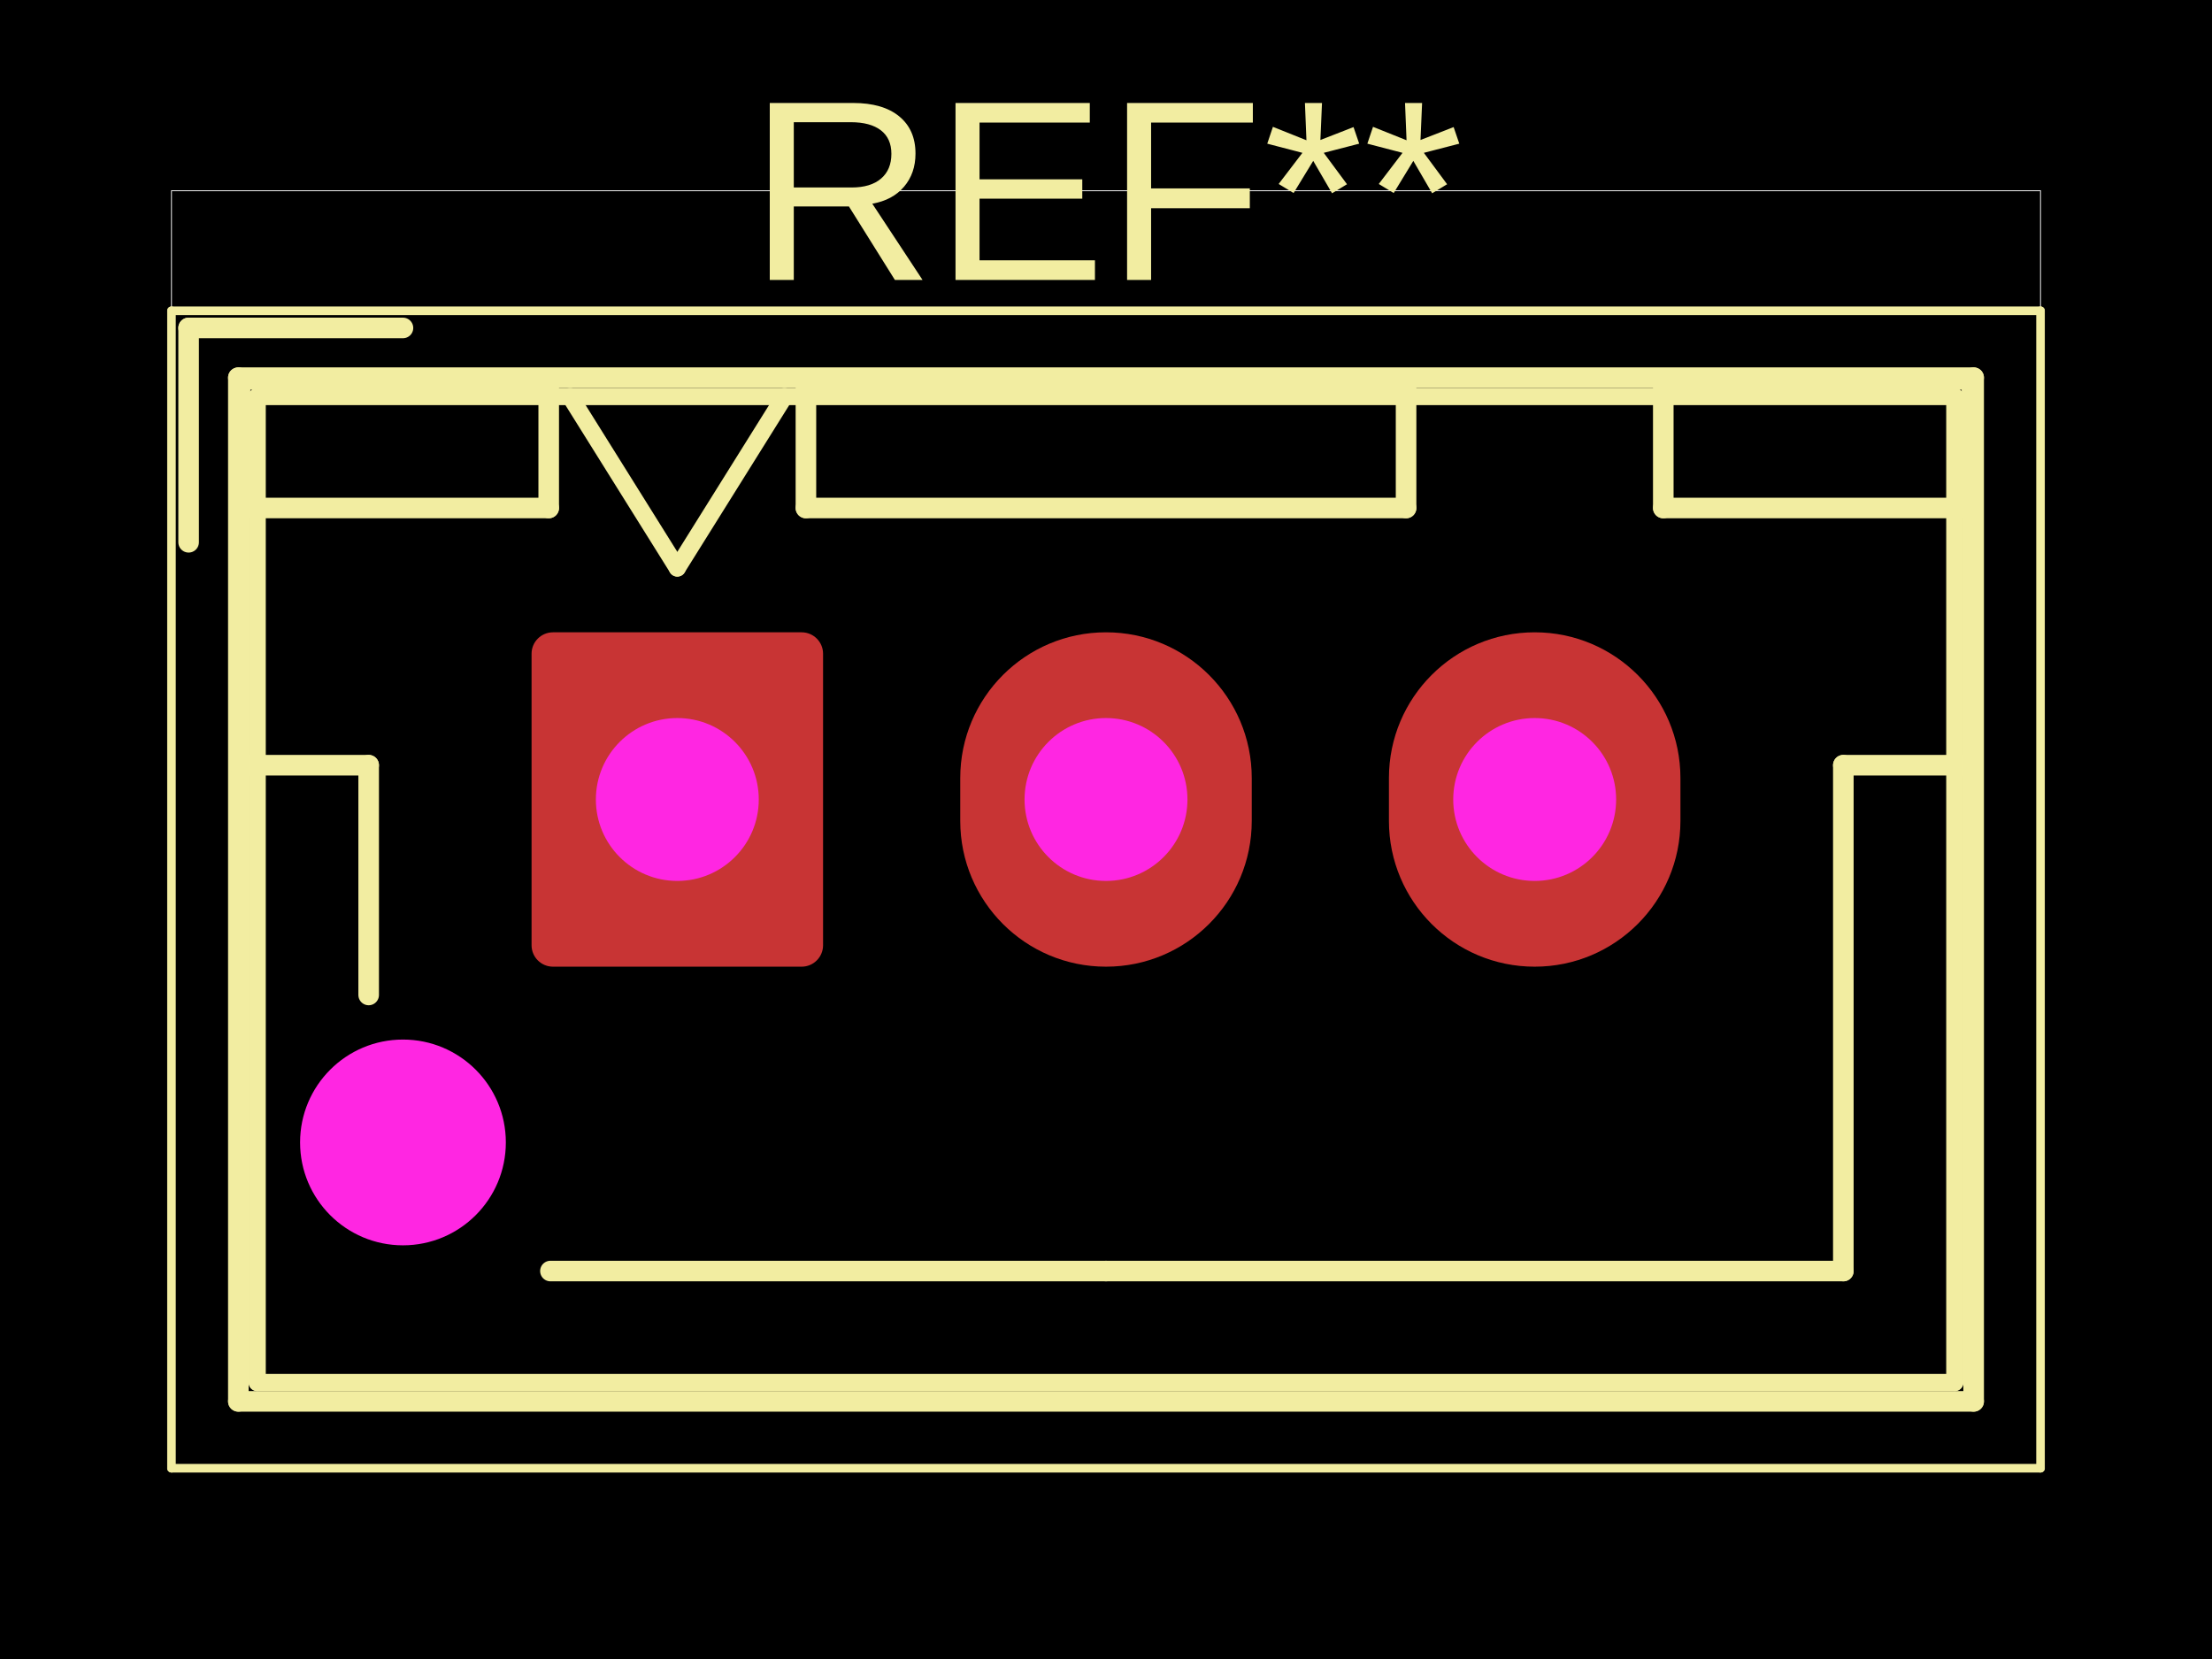
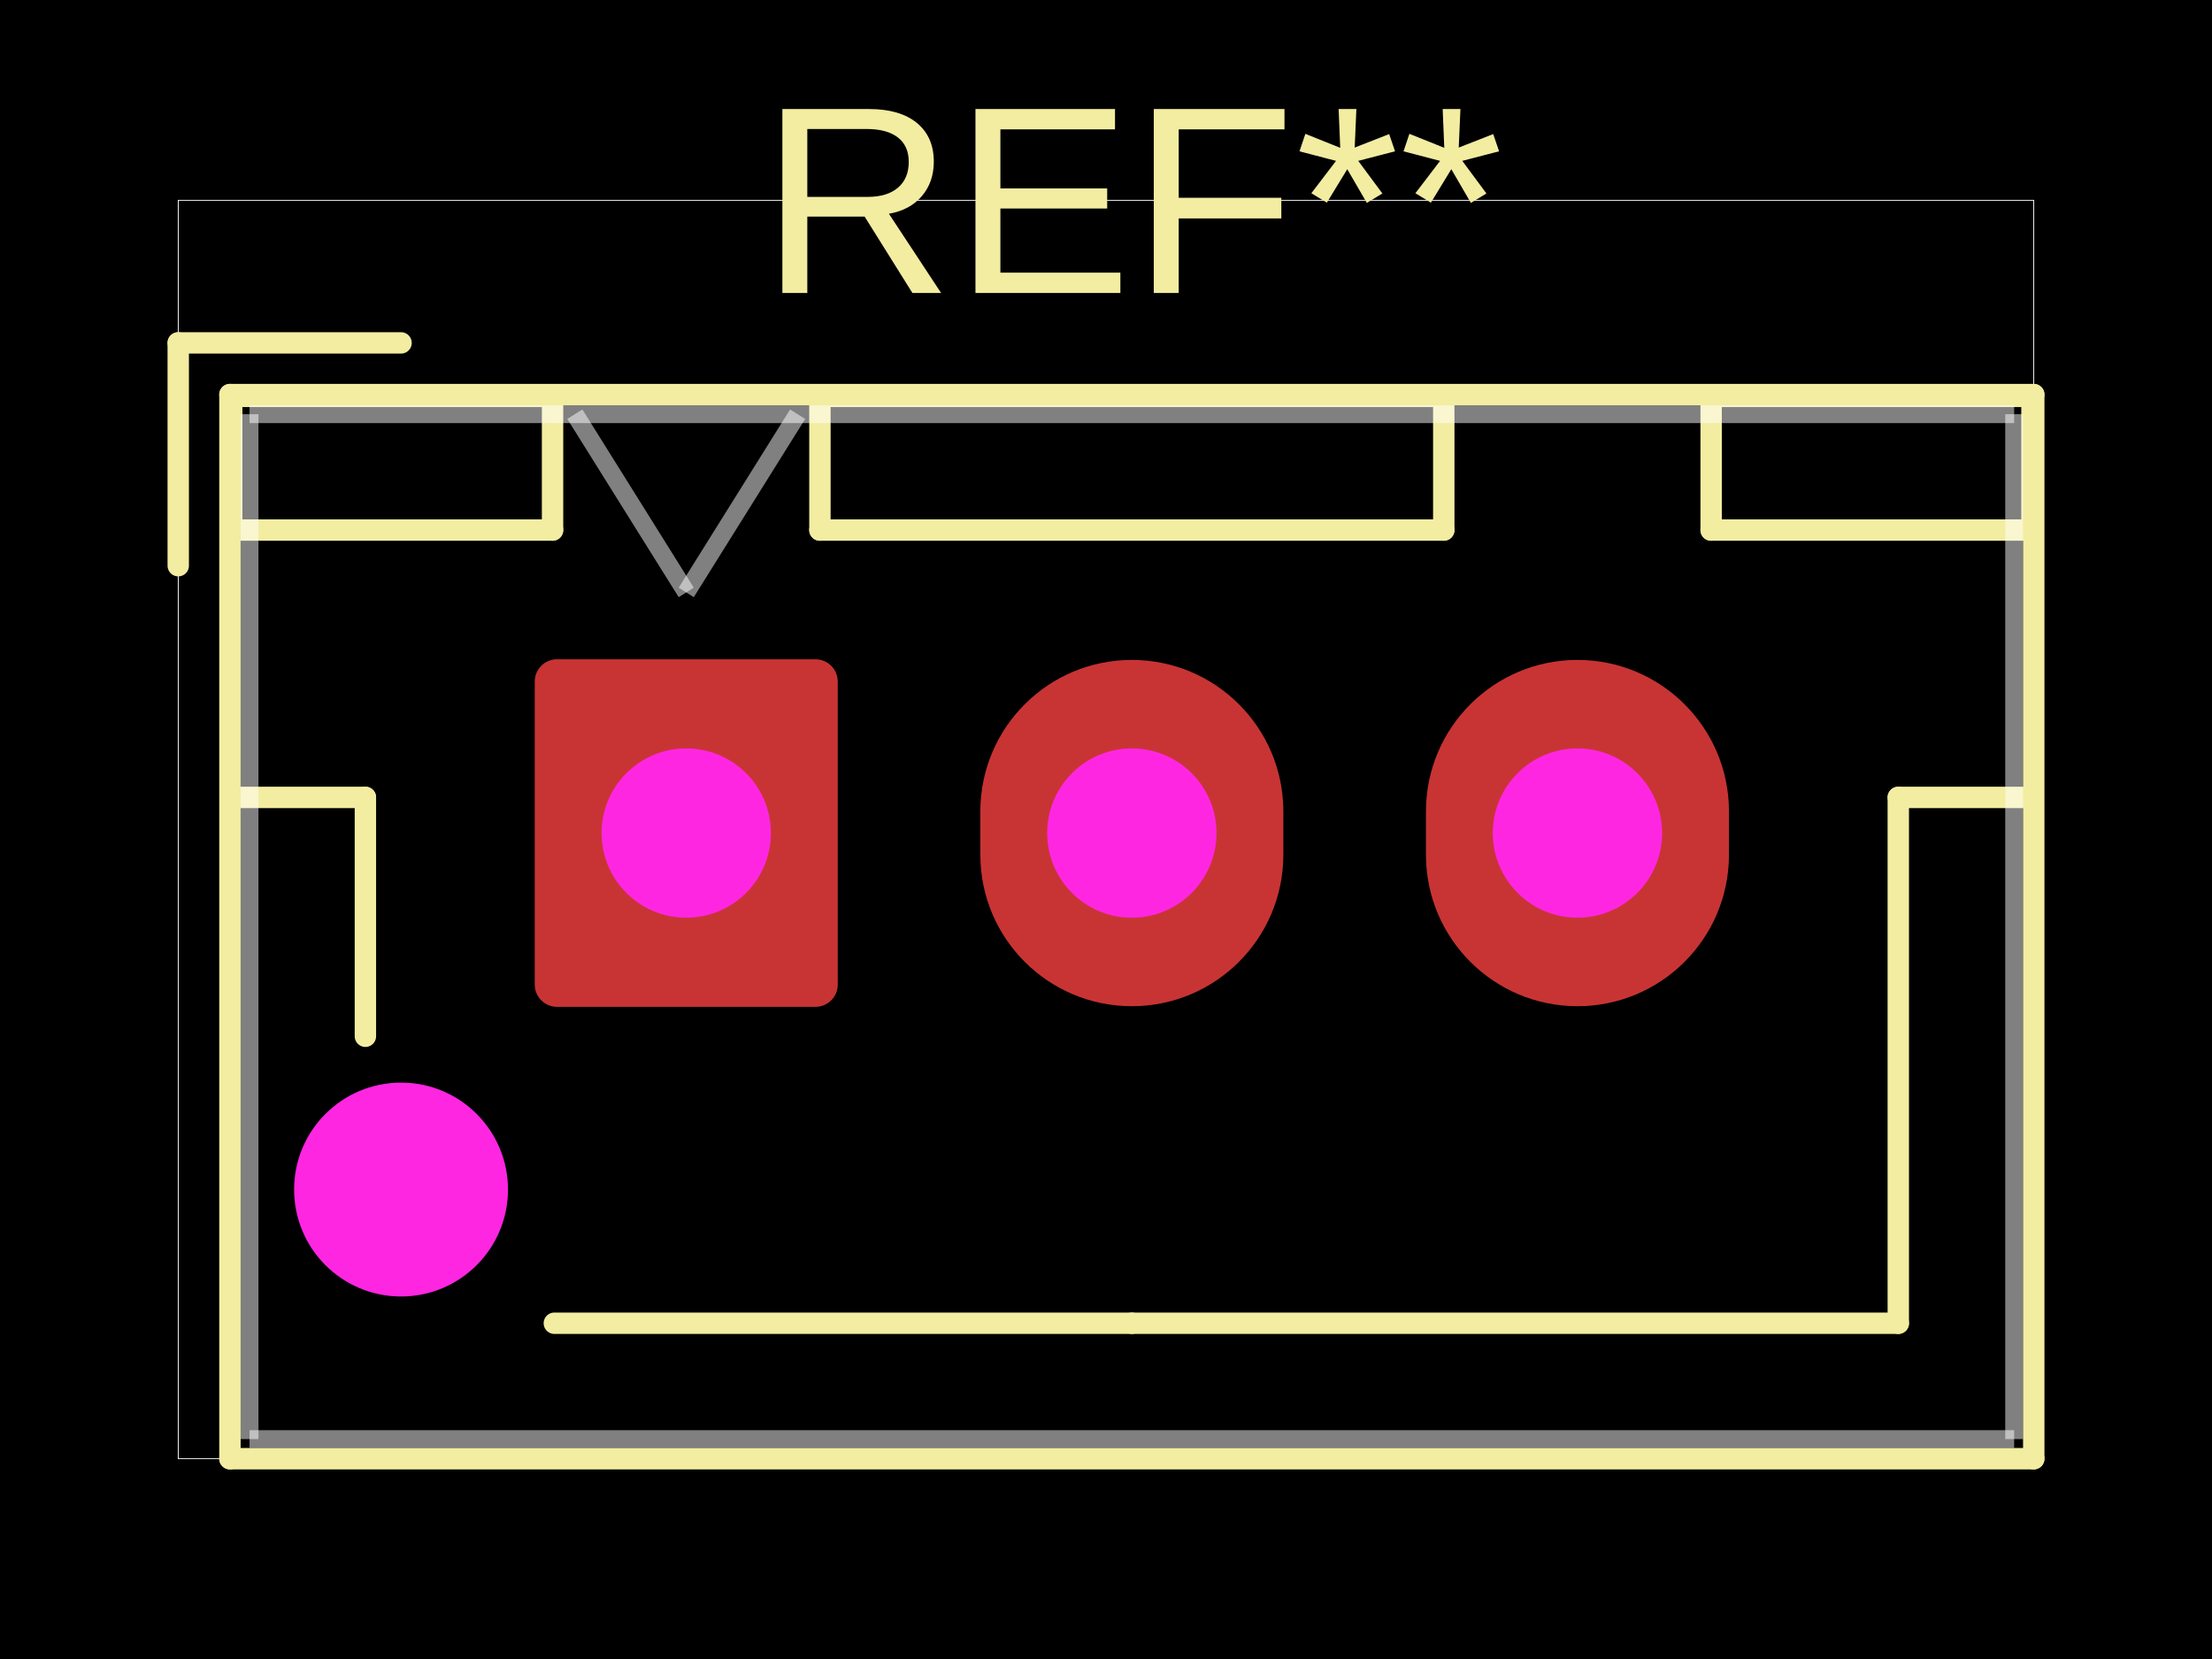
<svg xmlns="http://www.w3.org/2000/svg" width="800" height="600">
  <style />
  <rect class="boundary" x="0" y="0" fill="#000" width="800" height="600" data-type="pcb_background" data-pcb-layer="global" />
-   <rect class="pcb-boundary" fill="none" stroke="#fff" stroke-width="0.3" x="62.016" y="68.992" width="675.969" height="462.016" data-type="pcb_boundary" data-pcb-layer="global" />
-   <text x="0" y="0" dx="0" dy="0" fill="#f2eda1" font-family="Arial, sans-serif" font-size="93.023" text-anchor="middle" dominant-baseline="central" transform="matrix(1,0,0,1,400,68.99225)" class="pcb-silkscreen-text pcb-silkscreen-top" data-pcb-silkscreen-text-id="pcb_component_0" stroke="none" data-type="pcb_silkscreen_text" data-pcb-layer="top">REF**</text>
-   <path class="pcb-silkscreen pcb-silkscreen-top" d="M 93.023 143.411 L 93.023 500" fill="none" stroke="#f2eda1" stroke-width="6.202" stroke-linecap="round" stroke-linejoin="round" data-pcb-component-id="pcb_component_0" data-pcb-silkscreen-path-id="pcb_silkscreen_path_0" data-type="pcb_silkscreen_path" data-pcb-layer="top" />
-   <path class="pcb-silkscreen pcb-silkscreen-top" d="M 93.023 500 L 706.977 500" fill="none" stroke="#f2eda1" stroke-width="6.202" stroke-linecap="round" stroke-linejoin="round" data-pcb-component-id="pcb_component_0" data-pcb-silkscreen-path-id="pcb_silkscreen_path_1" data-type="pcb_silkscreen_path" data-pcb-layer="top" />
-   <path class="pcb-silkscreen pcb-silkscreen-top" d="M 706.977 500 L 706.977 143.411" fill="none" stroke="#f2eda1" stroke-width="6.202" stroke-linecap="round" stroke-linejoin="round" data-pcb-component-id="pcb_component_0" data-pcb-silkscreen-path-id="pcb_silkscreen_path_2" data-type="pcb_silkscreen_path" data-pcb-layer="top" />
-   <path class="pcb-silkscreen pcb-silkscreen-top" d="M 706.977 143.411 L 93.023 143.411" fill="none" stroke="#f2eda1" stroke-width="6.202" stroke-linecap="round" stroke-linejoin="round" data-pcb-component-id="pcb_component_0" data-pcb-silkscreen-path-id="pcb_silkscreen_path_3" data-type="pcb_silkscreen_path" data-pcb-layer="top" />
-   <path class="pcb-silkscreen pcb-silkscreen-top" d="M 86.202 136.589 L 86.202 506.822" fill="none" stroke="#f2eda1" stroke-width="7.442" stroke-linecap="round" stroke-linejoin="round" data-pcb-component-id="pcb_component_0" data-pcb-silkscreen-path-id="pcb_silkscreen_path_4" data-type="pcb_silkscreen_path" data-pcb-layer="top" />
-   <path class="pcb-silkscreen pcb-silkscreen-top" d="M 86.202 506.822 L 713.798 506.822" fill="none" stroke="#f2eda1" stroke-width="7.442" stroke-linecap="round" stroke-linejoin="round" data-pcb-component-id="pcb_component_0" data-pcb-silkscreen-path-id="pcb_silkscreen_path_5" data-type="pcb_silkscreen_path" data-pcb-layer="top" />
-   <path class="pcb-silkscreen pcb-silkscreen-top" d="M 713.798 506.822 L 713.798 136.589" fill="none" stroke="#f2eda1" stroke-width="7.442" stroke-linecap="round" stroke-linejoin="round" data-pcb-component-id="pcb_component_0" data-pcb-silkscreen-path-id="pcb_silkscreen_path_6" data-type="pcb_silkscreen_path" data-pcb-layer="top" />
-   <path class="pcb-silkscreen pcb-silkscreen-top" d="M 713.798 136.589 L 86.202 136.589" fill="none" stroke="#f2eda1" stroke-width="7.442" stroke-linecap="round" stroke-linejoin="round" data-pcb-component-id="pcb_component_0" data-pcb-silkscreen-path-id="pcb_silkscreen_path_7" data-type="pcb_silkscreen_path" data-pcb-layer="top" />
-   <path class="pcb-silkscreen pcb-silkscreen-top" d="M 62.016 112.403 L 62.016 531.008" fill="none" stroke="#f2eda1" stroke-width="3.101" stroke-linecap="round" stroke-linejoin="round" data-pcb-component-id="pcb_component_0" data-pcb-silkscreen-path-id="pcb_silkscreen_path_8" data-type="pcb_silkscreen_path" data-pcb-layer="top" />
-   <path class="pcb-silkscreen pcb-silkscreen-top" d="M 62.016 531.008 L 737.984 531.008" fill="none" stroke="#f2eda1" stroke-width="3.101" stroke-linecap="round" stroke-linejoin="round" data-pcb-component-id="pcb_component_0" data-pcb-silkscreen-path-id="pcb_silkscreen_path_9" data-type="pcb_silkscreen_path" data-pcb-layer="top" />
-   <path class="pcb-silkscreen pcb-silkscreen-top" d="M 737.984 531.008 L 737.984 112.403" fill="none" stroke="#f2eda1" stroke-width="3.101" stroke-linecap="round" stroke-linejoin="round" data-pcb-component-id="pcb_component_0" data-pcb-silkscreen-path-id="pcb_silkscreen_path_10" data-type="pcb_silkscreen_path" data-pcb-layer="top" />
-   <path class="pcb-silkscreen pcb-silkscreen-top" d="M 737.984 112.403 L 62.016 112.403" fill="none" stroke="#f2eda1" stroke-width="3.101" stroke-linecap="round" stroke-linejoin="round" data-pcb-component-id="pcb_component_0" data-pcb-silkscreen-path-id="pcb_silkscreen_path_11" data-type="pcb_silkscreen_path" data-pcb-layer="top" />
-   <path class="pcb-silkscreen pcb-silkscreen-top" d="M 206.202 143.411 L 244.961 205.426" fill="none" stroke="#f2eda1" stroke-width="6.202" stroke-linecap="round" stroke-linejoin="round" data-pcb-component-id="pcb_component_0" data-pcb-silkscreen-path-id="pcb_silkscreen_path_12" data-type="pcb_silkscreen_path" data-pcb-layer="top" />
-   <path class="pcb-silkscreen pcb-silkscreen-top" d="M 244.961 205.426 L 283.721 143.411" fill="none" stroke="#f2eda1" stroke-width="6.202" stroke-linecap="round" stroke-linejoin="round" data-pcb-component-id="pcb_component_0" data-pcb-silkscreen-path-id="pcb_silkscreen_path_13" data-type="pcb_silkscreen_path" data-pcb-layer="top" />
-   <path class="pcb-silkscreen pcb-silkscreen-top" d="M 291.473 137.209 L 291.473 183.721" fill="none" stroke="#f2eda1" stroke-width="7.442" stroke-linecap="round" stroke-linejoin="round" data-pcb-component-id="pcb_component_0" data-pcb-silkscreen-path-id="pcb_silkscreen_path_14" data-type="pcb_silkscreen_path" data-pcb-layer="top" />
-   <path class="pcb-silkscreen pcb-silkscreen-top" d="M 291.473 183.721 L 508.527 183.721" fill="none" stroke="#f2eda1" stroke-width="7.442" stroke-linecap="round" stroke-linejoin="round" data-pcb-component-id="pcb_component_0" data-pcb-silkscreen-path-id="pcb_silkscreen_path_15" data-type="pcb_silkscreen_path" data-pcb-layer="top" />
-   <path class="pcb-silkscreen pcb-silkscreen-top" d="M 508.527 183.721 L 508.527 137.209" fill="none" stroke="#f2eda1" stroke-width="7.442" stroke-linecap="round" stroke-linejoin="round" data-pcb-component-id="pcb_component_0" data-pcb-silkscreen-path-id="pcb_silkscreen_path_16" data-type="pcb_silkscreen_path" data-pcb-layer="top" />
-   <path class="pcb-silkscreen pcb-silkscreen-top" d="M 508.527 137.209 L 291.473 137.209" fill="none" stroke="#f2eda1" stroke-width="7.442" stroke-linecap="round" stroke-linejoin="round" data-pcb-component-id="pcb_component_0" data-pcb-silkscreen-path-id="pcb_silkscreen_path_17" data-type="pcb_silkscreen_path" data-pcb-layer="top" />
-   <path class="pcb-silkscreen pcb-silkscreen-top" d="M 86.822 137.209 L 86.822 183.721" fill="none" stroke="#f2eda1" stroke-width="7.442" stroke-linecap="round" stroke-linejoin="round" data-pcb-component-id="pcb_component_0" data-pcb-silkscreen-path-id="pcb_silkscreen_path_18" data-type="pcb_silkscreen_path" data-pcb-layer="top" />
-   <path class="pcb-silkscreen pcb-silkscreen-top" d="M 86.822 183.721 L 198.45 183.721" fill="none" stroke="#f2eda1" stroke-width="7.442" stroke-linecap="round" stroke-linejoin="round" data-pcb-component-id="pcb_component_0" data-pcb-silkscreen-path-id="pcb_silkscreen_path_19" data-type="pcb_silkscreen_path" data-pcb-layer="top" />
-   <path class="pcb-silkscreen pcb-silkscreen-top" d="M 198.45 183.721 L 198.45 137.209" fill="none" stroke="#f2eda1" stroke-width="7.442" stroke-linecap="round" stroke-linejoin="round" data-pcb-component-id="pcb_component_0" data-pcb-silkscreen-path-id="pcb_silkscreen_path_20" data-type="pcb_silkscreen_path" data-pcb-layer="top" />
-   <path class="pcb-silkscreen pcb-silkscreen-top" d="M 198.45 137.209 L 86.822 137.209" fill="none" stroke="#f2eda1" stroke-width="7.442" stroke-linecap="round" stroke-linejoin="round" data-pcb-component-id="pcb_component_0" data-pcb-silkscreen-path-id="pcb_silkscreen_path_21" data-type="pcb_silkscreen_path" data-pcb-layer="top" />
-   <path class="pcb-silkscreen pcb-silkscreen-top" d="M 601.55 137.209 L 601.55 183.721" fill="none" stroke="#f2eda1" stroke-width="7.442" stroke-linecap="round" stroke-linejoin="round" data-pcb-component-id="pcb_component_0" data-pcb-silkscreen-path-id="pcb_silkscreen_path_22" data-type="pcb_silkscreen_path" data-pcb-layer="top" />
-   <path class="pcb-silkscreen pcb-silkscreen-top" d="M 601.55 183.721 L 713.178 183.721" fill="none" stroke="#f2eda1" stroke-width="7.442" stroke-linecap="round" stroke-linejoin="round" data-pcb-component-id="pcb_component_0" data-pcb-silkscreen-path-id="pcb_silkscreen_path_23" data-type="pcb_silkscreen_path" data-pcb-layer="top" />
-   <path class="pcb-silkscreen pcb-silkscreen-top" d="M 713.178 183.721 L 713.178 137.209" fill="none" stroke="#f2eda1" stroke-width="7.442" stroke-linecap="round" stroke-linejoin="round" data-pcb-component-id="pcb_component_0" data-pcb-silkscreen-path-id="pcb_silkscreen_path_24" data-type="pcb_silkscreen_path" data-pcb-layer="top" />
-   <path class="pcb-silkscreen pcb-silkscreen-top" d="M 713.178 137.209 L 601.55 137.209" fill="none" stroke="#f2eda1" stroke-width="7.442" stroke-linecap="round" stroke-linejoin="round" data-pcb-component-id="pcb_component_0" data-pcb-silkscreen-path-id="pcb_silkscreen_path_25" data-type="pcb_silkscreen_path" data-pcb-layer="top" />
-   <path class="pcb-silkscreen pcb-silkscreen-top" d="M 86.822 276.744 L 133.333 276.744" fill="none" stroke="#f2eda1" stroke-width="7.442" stroke-linecap="round" stroke-linejoin="round" data-pcb-component-id="pcb_component_0" data-pcb-silkscreen-path-id="pcb_silkscreen_path_26" data-type="pcb_silkscreen_path" data-pcb-layer="top" />
-   <path class="pcb-silkscreen pcb-silkscreen-top" d="M 133.333 276.744 L 133.333 359.845" fill="none" stroke="#f2eda1" stroke-width="7.442" stroke-linecap="round" stroke-linejoin="round" data-pcb-component-id="pcb_component_0" data-pcb-silkscreen-path-id="pcb_silkscreen_path_27" data-type="pcb_silkscreen_path" data-pcb-layer="top" />
-   <path class="pcb-silkscreen pcb-silkscreen-top" d="M 400 459.69 L 199.07 459.69" fill="none" stroke="#f2eda1" stroke-width="7.442" stroke-linecap="round" stroke-linejoin="round" data-pcb-component-id="pcb_component_0" data-pcb-silkscreen-path-id="pcb_silkscreen_path_28" data-type="pcb_silkscreen_path" data-pcb-layer="top" />
-   <path class="pcb-silkscreen pcb-silkscreen-top" d="M 713.178 276.744 L 666.667 276.744" fill="none" stroke="#f2eda1" stroke-width="7.442" stroke-linecap="round" stroke-linejoin="round" data-pcb-component-id="pcb_component_0" data-pcb-silkscreen-path-id="pcb_silkscreen_path_29" data-type="pcb_silkscreen_path" data-pcb-layer="top" />
-   <path class="pcb-silkscreen pcb-silkscreen-top" d="M 666.667 276.744 L 666.667 459.69" fill="none" stroke="#f2eda1" stroke-width="7.442" stroke-linecap="round" stroke-linejoin="round" data-pcb-component-id="pcb_component_0" data-pcb-silkscreen-path-id="pcb_silkscreen_path_30" data-type="pcb_silkscreen_path" data-pcb-layer="top" />
-   <path class="pcb-silkscreen pcb-silkscreen-top" d="M 666.667 459.69 L 400 459.69" fill="none" stroke="#f2eda1" stroke-width="7.442" stroke-linecap="round" stroke-linejoin="round" data-pcb-component-id="pcb_component_0" data-pcb-silkscreen-path-id="pcb_silkscreen_path_31" data-type="pcb_silkscreen_path" data-pcb-layer="top" />
-   <path class="pcb-silkscreen pcb-silkscreen-top" d="M 145.736 118.605 L 68.217 118.605" fill="none" stroke="#f2eda1" stroke-width="7.442" stroke-linecap="round" stroke-linejoin="round" data-pcb-component-id="pcb_component_0" data-pcb-silkscreen-path-id="pcb_silkscreen_path_32" data-type="pcb_silkscreen_path" data-pcb-layer="top" />
-   <path class="pcb-silkscreen pcb-silkscreen-top" d="M 68.217 118.605 L 68.217 196.124" fill="none" stroke="#f2eda1" stroke-width="7.442" stroke-linecap="round" stroke-linejoin="round" data-pcb-component-id="pcb_component_0" data-pcb-silkscreen-path-id="pcb_silkscreen_path_33" data-type="pcb_silkscreen_path" data-pcb-layer="top" />
+   <rect class="pcb-boundary" fill="none" stroke="#fff" stroke-width="0.3" x="64.464" y="72.442" width="671.072" height="455.117" data-type="pcb_boundary" data-pcb-layer="global" />
+   <text x="0" y="0" dx="0" dy="0" fill="#f2eda1" font-family="Arial, sans-serif" font-size="96.696" text-anchor="middle" dominant-baseline="central" transform="matrix(1,0,0,1,409.3473,72.44158)" class="pcb-silkscreen-text pcb-silkscreen-top" data-pcb-silkscreen-text-id="pcb_component_0" stroke="none" data-type="pcb_silkscreen_text" data-pcb-layer="top">REF**</text>
+   <path class="pcb-silkscreen pcb-silkscreen-top" d="M 83.159 142.707 L 83.159 527.558" fill="none" stroke="#f2eda1" stroke-width="7.736" stroke-linecap="round" stroke-linejoin="round" data-pcb-component-id="pcb_component_0" data-pcb-silkscreen-path-id="pcb_silkscreen_path_0" data-type="pcb_silkscreen_path" data-pcb-layer="top" />
+   <path class="pcb-silkscreen pcb-silkscreen-top" d="M 83.159 527.558 L 735.536 527.558" fill="none" stroke="#f2eda1" stroke-width="7.736" stroke-linecap="round" stroke-linejoin="round" data-pcb-component-id="pcb_component_0" data-pcb-silkscreen-path-id="pcb_silkscreen_path_1" data-type="pcb_silkscreen_path" data-pcb-layer="top" />
+   <path class="pcb-silkscreen pcb-silkscreen-top" d="M 735.536 527.558 L 735.536 142.707" fill="none" stroke="#f2eda1" stroke-width="7.736" stroke-linecap="round" stroke-linejoin="round" data-pcb-component-id="pcb_component_0" data-pcb-silkscreen-path-id="pcb_silkscreen_path_2" data-type="pcb_silkscreen_path" data-pcb-layer="top" />
+   <path class="pcb-silkscreen pcb-silkscreen-top" d="M 735.536 142.707 L 83.159 142.707" fill="none" stroke="#f2eda1" stroke-width="7.736" stroke-linecap="round" stroke-linejoin="round" data-pcb-component-id="pcb_component_0" data-pcb-silkscreen-path-id="pcb_silkscreen_path_3" data-type="pcb_silkscreen_path" data-pcb-layer="top" />
+   <path class="pcb-silkscreen pcb-silkscreen-top" d="M 296.535 143.352 L 296.535 191.7" fill="none" stroke="#f2eda1" stroke-width="7.736" stroke-linecap="round" stroke-linejoin="round" data-pcb-component-id="pcb_component_0" data-pcb-silkscreen-path-id="pcb_silkscreen_path_4" data-type="pcb_silkscreen_path" data-pcb-layer="top" />
+   <path class="pcb-silkscreen pcb-silkscreen-top" d="M 296.535 191.7 L 522.16 191.7" fill="none" stroke="#f2eda1" stroke-width="7.736" stroke-linecap="round" stroke-linejoin="round" data-pcb-component-id="pcb_component_0" data-pcb-silkscreen-path-id="pcb_silkscreen_path_5" data-type="pcb_silkscreen_path" data-pcb-layer="top" />
+   <path class="pcb-silkscreen pcb-silkscreen-top" d="M 522.16 191.7 L 522.16 143.352" fill="none" stroke="#f2eda1" stroke-width="7.736" stroke-linecap="round" stroke-linejoin="round" data-pcb-component-id="pcb_component_0" data-pcb-silkscreen-path-id="pcb_silkscreen_path_6" data-type="pcb_silkscreen_path" data-pcb-layer="top" />
+   <path class="pcb-silkscreen pcb-silkscreen-top" d="M 522.16 143.352 L 296.535 143.352" fill="none" stroke="#f2eda1" stroke-width="7.736" stroke-linecap="round" stroke-linejoin="round" data-pcb-component-id="pcb_component_0" data-pcb-silkscreen-path-id="pcb_silkscreen_path_7" data-type="pcb_silkscreen_path" data-pcb-layer="top" />
+   <path class="pcb-silkscreen pcb-silkscreen-top" d="M 83.803 143.352 L 83.803 191.7" fill="none" stroke="#f2eda1" stroke-width="7.736" stroke-linecap="round" stroke-linejoin="round" data-pcb-component-id="pcb_component_0" data-pcb-silkscreen-path-id="pcb_silkscreen_path_8" data-type="pcb_silkscreen_path" data-pcb-layer="top" />
+   <path class="pcb-silkscreen pcb-silkscreen-top" d="M 83.803 191.7 L 199.839 191.7" fill="none" stroke="#f2eda1" stroke-width="7.736" stroke-linecap="round" stroke-linejoin="round" data-pcb-component-id="pcb_component_0" data-pcb-silkscreen-path-id="pcb_silkscreen_path_9" data-type="pcb_silkscreen_path" data-pcb-layer="top" />
+   <path class="pcb-silkscreen pcb-silkscreen-top" d="M 199.839 191.7 L 199.839 143.352" fill="none" stroke="#f2eda1" stroke-width="7.736" stroke-linecap="round" stroke-linejoin="round" data-pcb-component-id="pcb_component_0" data-pcb-silkscreen-path-id="pcb_silkscreen_path_10" data-type="pcb_silkscreen_path" data-pcb-layer="top" />
+   <path class="pcb-silkscreen pcb-silkscreen-top" d="M 199.839 143.352 L 83.803 143.352" fill="none" stroke="#f2eda1" stroke-width="7.736" stroke-linecap="round" stroke-linejoin="round" data-pcb-component-id="pcb_component_0" data-pcb-silkscreen-path-id="pcb_silkscreen_path_11" data-type="pcb_silkscreen_path" data-pcb-layer="top" />
+   <path class="pcb-silkscreen pcb-silkscreen-top" d="M 618.856 143.352 L 618.856 191.7" fill="none" stroke="#f2eda1" stroke-width="7.736" stroke-linecap="round" stroke-linejoin="round" data-pcb-component-id="pcb_component_0" data-pcb-silkscreen-path-id="pcb_silkscreen_path_12" data-type="pcb_silkscreen_path" data-pcb-layer="top" />
+   <path class="pcb-silkscreen pcb-silkscreen-top" d="M 618.856 191.7 L 734.891 191.7" fill="none" stroke="#f2eda1" stroke-width="7.736" stroke-linecap="round" stroke-linejoin="round" data-pcb-component-id="pcb_component_0" data-pcb-silkscreen-path-id="pcb_silkscreen_path_13" data-type="pcb_silkscreen_path" data-pcb-layer="top" />
+   <path class="pcb-silkscreen pcb-silkscreen-top" d="M 734.891 191.7 L 734.891 143.352" fill="none" stroke="#f2eda1" stroke-width="7.736" stroke-linecap="round" stroke-linejoin="round" data-pcb-component-id="pcb_component_0" data-pcb-silkscreen-path-id="pcb_silkscreen_path_14" data-type="pcb_silkscreen_path" data-pcb-layer="top" />
+   <path class="pcb-silkscreen pcb-silkscreen-top" d="M 734.891 143.352 L 618.856 143.352" fill="none" stroke="#f2eda1" stroke-width="7.736" stroke-linecap="round" stroke-linejoin="round" data-pcb-component-id="pcb_component_0" data-pcb-silkscreen-path-id="pcb_silkscreen_path_15" data-type="pcb_silkscreen_path" data-pcb-layer="top" />
+   <path class="pcb-silkscreen pcb-silkscreen-top" d="M 83.803 288.396 L 132.151 288.396" fill="none" stroke="#f2eda1" stroke-width="7.736" stroke-linecap="round" stroke-linejoin="round" data-pcb-component-id="pcb_component_0" data-pcb-silkscreen-path-id="pcb_silkscreen_path_16" data-type="pcb_silkscreen_path" data-pcb-layer="top" />
+   <path class="pcb-silkscreen pcb-silkscreen-top" d="M 132.151 288.396 L 132.151 374.778" fill="none" stroke="#f2eda1" stroke-width="7.736" stroke-linecap="round" stroke-linejoin="round" data-pcb-component-id="pcb_component_0" data-pcb-silkscreen-path-id="pcb_silkscreen_path_17" data-type="pcb_silkscreen_path" data-pcb-layer="top" />
+   <path class="pcb-silkscreen pcb-silkscreen-top" d="M 409.347 478.566 L 200.483 478.566" fill="none" stroke="#f2eda1" stroke-width="7.736" stroke-linecap="round" stroke-linejoin="round" data-pcb-component-id="pcb_component_0" data-pcb-silkscreen-path-id="pcb_silkscreen_path_18" data-type="pcb_silkscreen_path" data-pcb-layer="top" />
+   <path class="pcb-silkscreen pcb-silkscreen-top" d="M 734.891 288.396 L 686.543 288.396" fill="none" stroke="#f2eda1" stroke-width="7.736" stroke-linecap="round" stroke-linejoin="round" data-pcb-component-id="pcb_component_0" data-pcb-silkscreen-path-id="pcb_silkscreen_path_19" data-type="pcb_silkscreen_path" data-pcb-layer="top" />
+   <path class="pcb-silkscreen pcb-silkscreen-top" d="M 686.543 288.396 L 686.543 478.566" fill="none" stroke="#f2eda1" stroke-width="7.736" stroke-linecap="round" stroke-linejoin="round" data-pcb-component-id="pcb_component_0" data-pcb-silkscreen-path-id="pcb_silkscreen_path_20" data-type="pcb_silkscreen_path" data-pcb-layer="top" />
+   <path class="pcb-silkscreen pcb-silkscreen-top" d="M 686.543 478.566 L 409.347 478.566" fill="none" stroke="#f2eda1" stroke-width="7.736" stroke-linecap="round" stroke-linejoin="round" data-pcb-component-id="pcb_component_0" data-pcb-silkscreen-path-id="pcb_silkscreen_path_21" data-type="pcb_silkscreen_path" data-pcb-layer="top" />
+   <path class="pcb-silkscreen pcb-silkscreen-top" d="M 145.044 124.013 L 64.464 124.013" fill="none" stroke="#f2eda1" stroke-width="7.736" stroke-linecap="round" stroke-linejoin="round" data-pcb-component-id="pcb_component_0" data-pcb-silkscreen-path-id="pcb_silkscreen_path_22" data-type="pcb_silkscreen_path" data-pcb-layer="top" />
+   <path class="pcb-silkscreen pcb-silkscreen-top" d="M 64.464 124.013 L 64.464 204.593" fill="none" stroke="#f2eda1" stroke-width="7.736" stroke-linecap="round" stroke-linejoin="round" data-pcb-component-id="pcb_component_0" data-pcb-silkscreen-path-id="pcb_silkscreen_path_23" data-type="pcb_silkscreen_path" data-pcb-layer="top" />
  <g data-type="pcb_plated_hole" data-pcb-layer="through">
-     <rect class="pcb-hole-outer-pad" fill="rgb(200, 52, 52)" x="192.248" y="228.682" width="105.426" height="120.93" rx="7.752" ry="7.752" data-type="pcb_plated_hole" data-pcb-layer="top" />
-     <circle class="pcb-hole-inner" fill="#FF26E2" cx="244.961" cy="289.147" r="29.457" data-type="pcb_plated_hole_drill" data-pcb-layer="drill" />
+     <rect class="pcb-hole-outer-pad" fill="rgb(200, 52, 52)" x="193.392" y="238.437" width="109.589" height="125.705" rx="8.058" ry="8.058" data-type="pcb_plated_hole" data-pcb-layer="top" />
+     <circle class="pcb-hole-inner" fill="#FF26E2" cx="248.187" cy="301.289" r="30.62" data-type="pcb_plated_hole_drill" data-pcb-layer="drill" />
  </g>
  <g data-type="pcb_plated_hole" data-pcb-layer="through">
-     <path class="pcb-hole-outer" fill="rgb(200, 52, 52)" d="M52.713,-7.752 v15.504 a52.713,52.713 0 0 1 -105.426,0 v-15.504 a52.713,52.713 0 0 1 105.426,0 z" transform="translate(400 289.1473)" data-type="pcb_plated_hole" data-pcb-layer="top" />
-     <path class="pcb-hole-inner" fill="#FF26E2" d="M-29.457,0 a29.457,29.457 0 0 1 58.915,0 a29.457,29.457 0 0 1 -58.915,0 z" transform="translate(400 289.1473)" data-type="pcb_plated_hole_drill" data-pcb-layer="drill" />
+     <path class="pcb-hole-outer" fill="rgb(200, 52, 52)" d="M54.795,-8.058 v16.116 a54.795,54.795 0 0 1 -109.589,0 v-16.116 a54.795,54.795 0 0 1 109.589,0 z" transform="translate(409.3473 301.2893)" data-type="pcb_plated_hole" data-pcb-layer="top" />
+     <path class="pcb-hole-inner" fill="#FF26E2" d="M-30.62,0 a30.62,30.62 0 0 1 61.241,0 a30.62,30.62 0 0 1 -61.241,0 z" transform="translate(409.3473 301.2893)" data-type="pcb_plated_hole_drill" data-pcb-layer="drill" />
  </g>
  <g data-type="pcb_plated_hole" data-pcb-layer="through">
-     <path class="pcb-hole-outer" fill="rgb(200, 52, 52)" d="M52.713,-7.752 v15.504 a52.713,52.713 0 0 1 -105.426,0 v-15.504 a52.713,52.713 0 0 1 105.426,0 z" transform="translate(555.0388 289.1473)" data-type="pcb_plated_hole" data-pcb-layer="top" />
-     <path class="pcb-hole-inner" fill="#FF26E2" d="M-29.457,0 a29.457,29.457 0 0 1 58.915,0 a29.457,29.457 0 0 1 -58.915,0 z" transform="translate(555.0388 289.1473)" data-type="pcb_plated_hole_drill" data-pcb-layer="drill" />
+     <path class="pcb-hole-outer" fill="rgb(200, 52, 52)" d="M54.795,-8.058 v16.116 a54.795,54.795 0 0 1 -109.589,0 v-16.116 a54.795,54.795 0 0 1 109.589,0 z" transform="translate(570.5077 301.2893)" data-type="pcb_plated_hole" data-pcb-layer="top" />
+     <path class="pcb-hole-inner" fill="#FF26E2" d="M-30.62,0 a30.62,30.62 0 0 1 61.241,0 a30.62,30.62 0 0 1 -61.241,0 z" transform="translate(570.5077 301.2893)" data-type="pcb_plated_hole_drill" data-pcb-layer="drill" />
  </g>
-   <circle class="pcb-hole" cx="145.736" cy="413.178" r="37.209" fill="#FF26E2" data-type="pcb_hole" data-pcb-layer="drill" />
+   <circle class="pcb-hole" cx="145.044" cy="430.218" r="38.678" fill="#FF26E2" data-type="pcb_hole" data-pcb-layer="drill" />
+   <path class="pcb-fabrication-note-path" stroke="rgba(255,255,255,0.5)" fill="none" d="M 90.25 149.799 L 90.25 520.467" stroke-width="6.446" data-pcb-component-id="pcb_component_0" data-pcb-fabrication-note-path-id="pcb_fabrication_note_path_0" data-type="pcb_fabrication_note_path" data-pcb-layer="overlay" />
+   <path class="pcb-fabrication-note-path" stroke="rgba(255,255,255,0.5)" fill="none" d="M 90.25 520.467 L 728.445 520.467" stroke-width="6.446" data-pcb-component-id="pcb_component_0" data-pcb-fabrication-note-path-id="pcb_fabrication_note_path_1" data-type="pcb_fabrication_note_path" data-pcb-layer="overlay" />
+   <path class="pcb-fabrication-note-path" stroke="rgba(255,255,255,0.5)" fill="none" d="M 728.445 520.467 L 728.445 149.799" stroke-width="6.446" data-pcb-component-id="pcb_component_0" data-pcb-fabrication-note-path-id="pcb_fabrication_note_path_2" data-type="pcb_fabrication_note_path" data-pcb-layer="overlay" />
+   <path class="pcb-fabrication-note-path" stroke="rgba(255,255,255,0.5)" fill="none" d="M 728.445 149.799 L 90.25 149.799" stroke-width="6.446" data-pcb-component-id="pcb_component_0" data-pcb-fabrication-note-path-id="pcb_fabrication_note_path_3" data-type="pcb_fabrication_note_path" data-pcb-layer="overlay" />
+   <path class="pcb-fabrication-note-path" stroke="rgba(255,255,255,0.5)" fill="none" d="M 207.897 149.799 L 248.187 214.263" stroke-width="6.446" data-pcb-component-id="pcb_component_0" data-pcb-fabrication-note-path-id="pcb_fabrication_note_path_4" data-type="pcb_fabrication_note_path" data-pcb-layer="overlay" />
+   <path class="pcb-fabrication-note-path" stroke="rgba(255,255,255,0.5)" fill="none" d="M 248.187 214.263 L 288.477 149.799" stroke-width="6.446" data-pcb-component-id="pcb_component_0" data-pcb-fabrication-note-path-id="pcb_fabrication_note_path_5" data-type="pcb_fabrication_note_path" data-pcb-layer="overlay" />
</svg>
